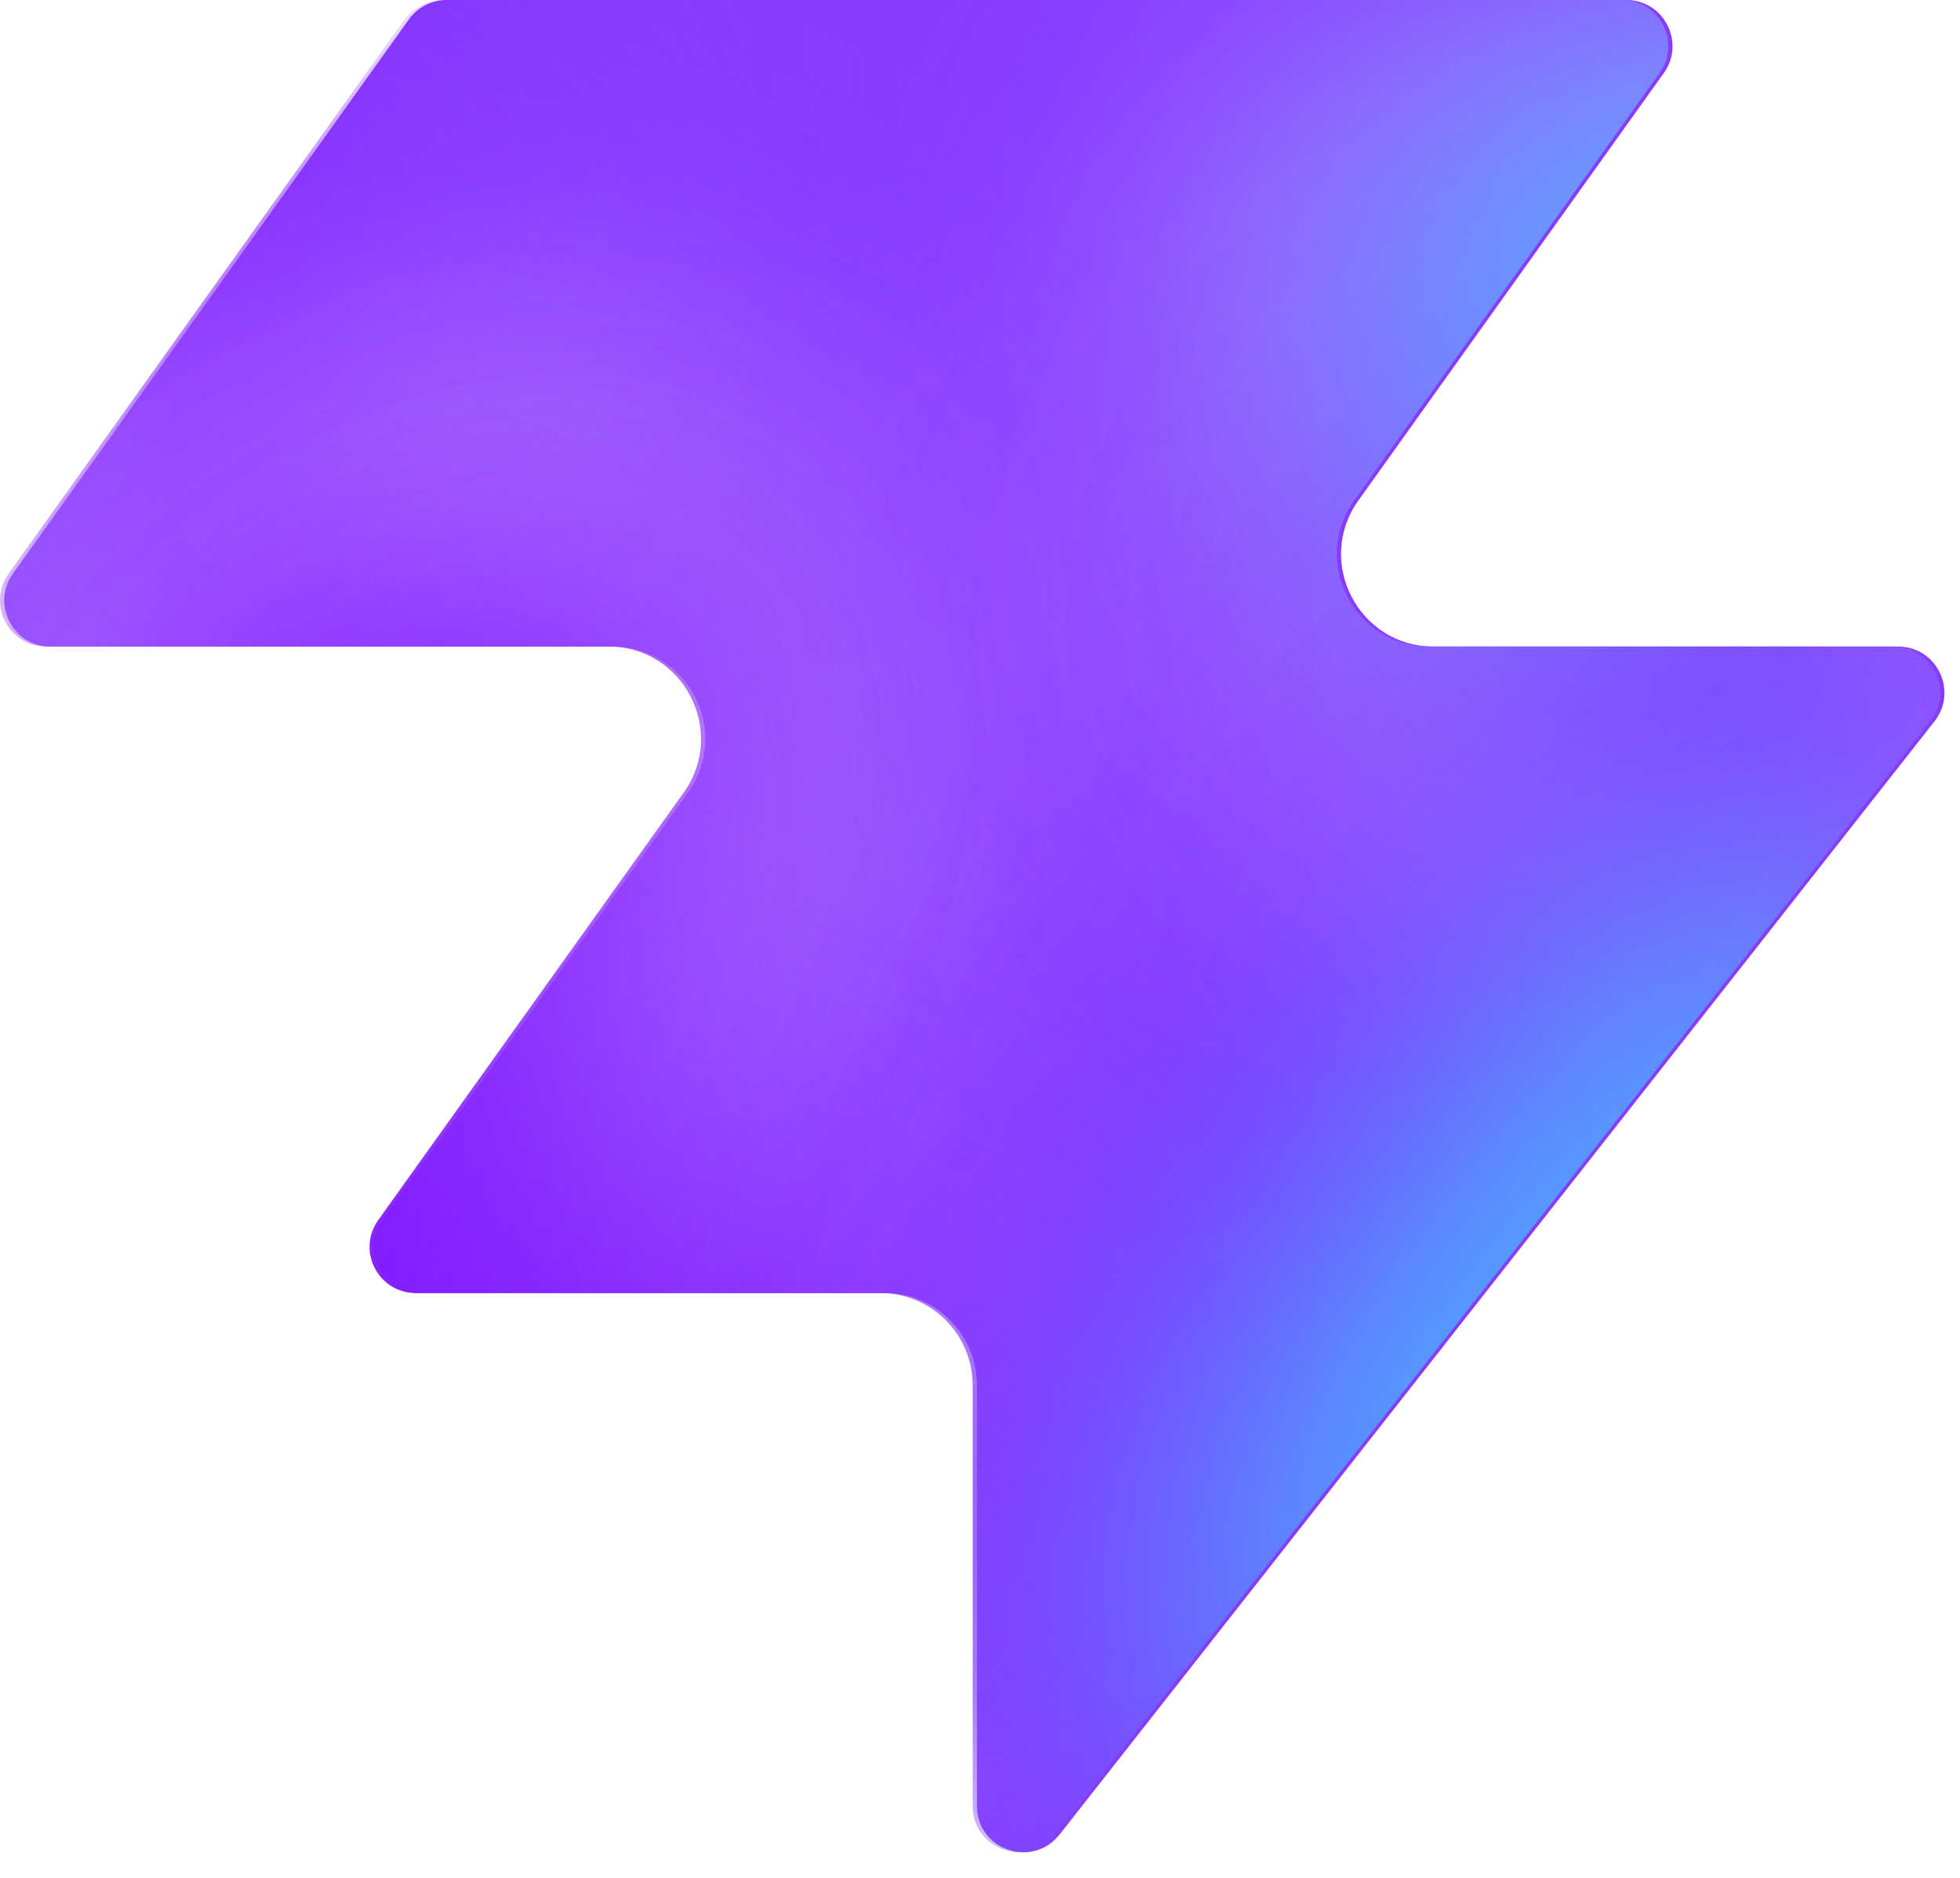
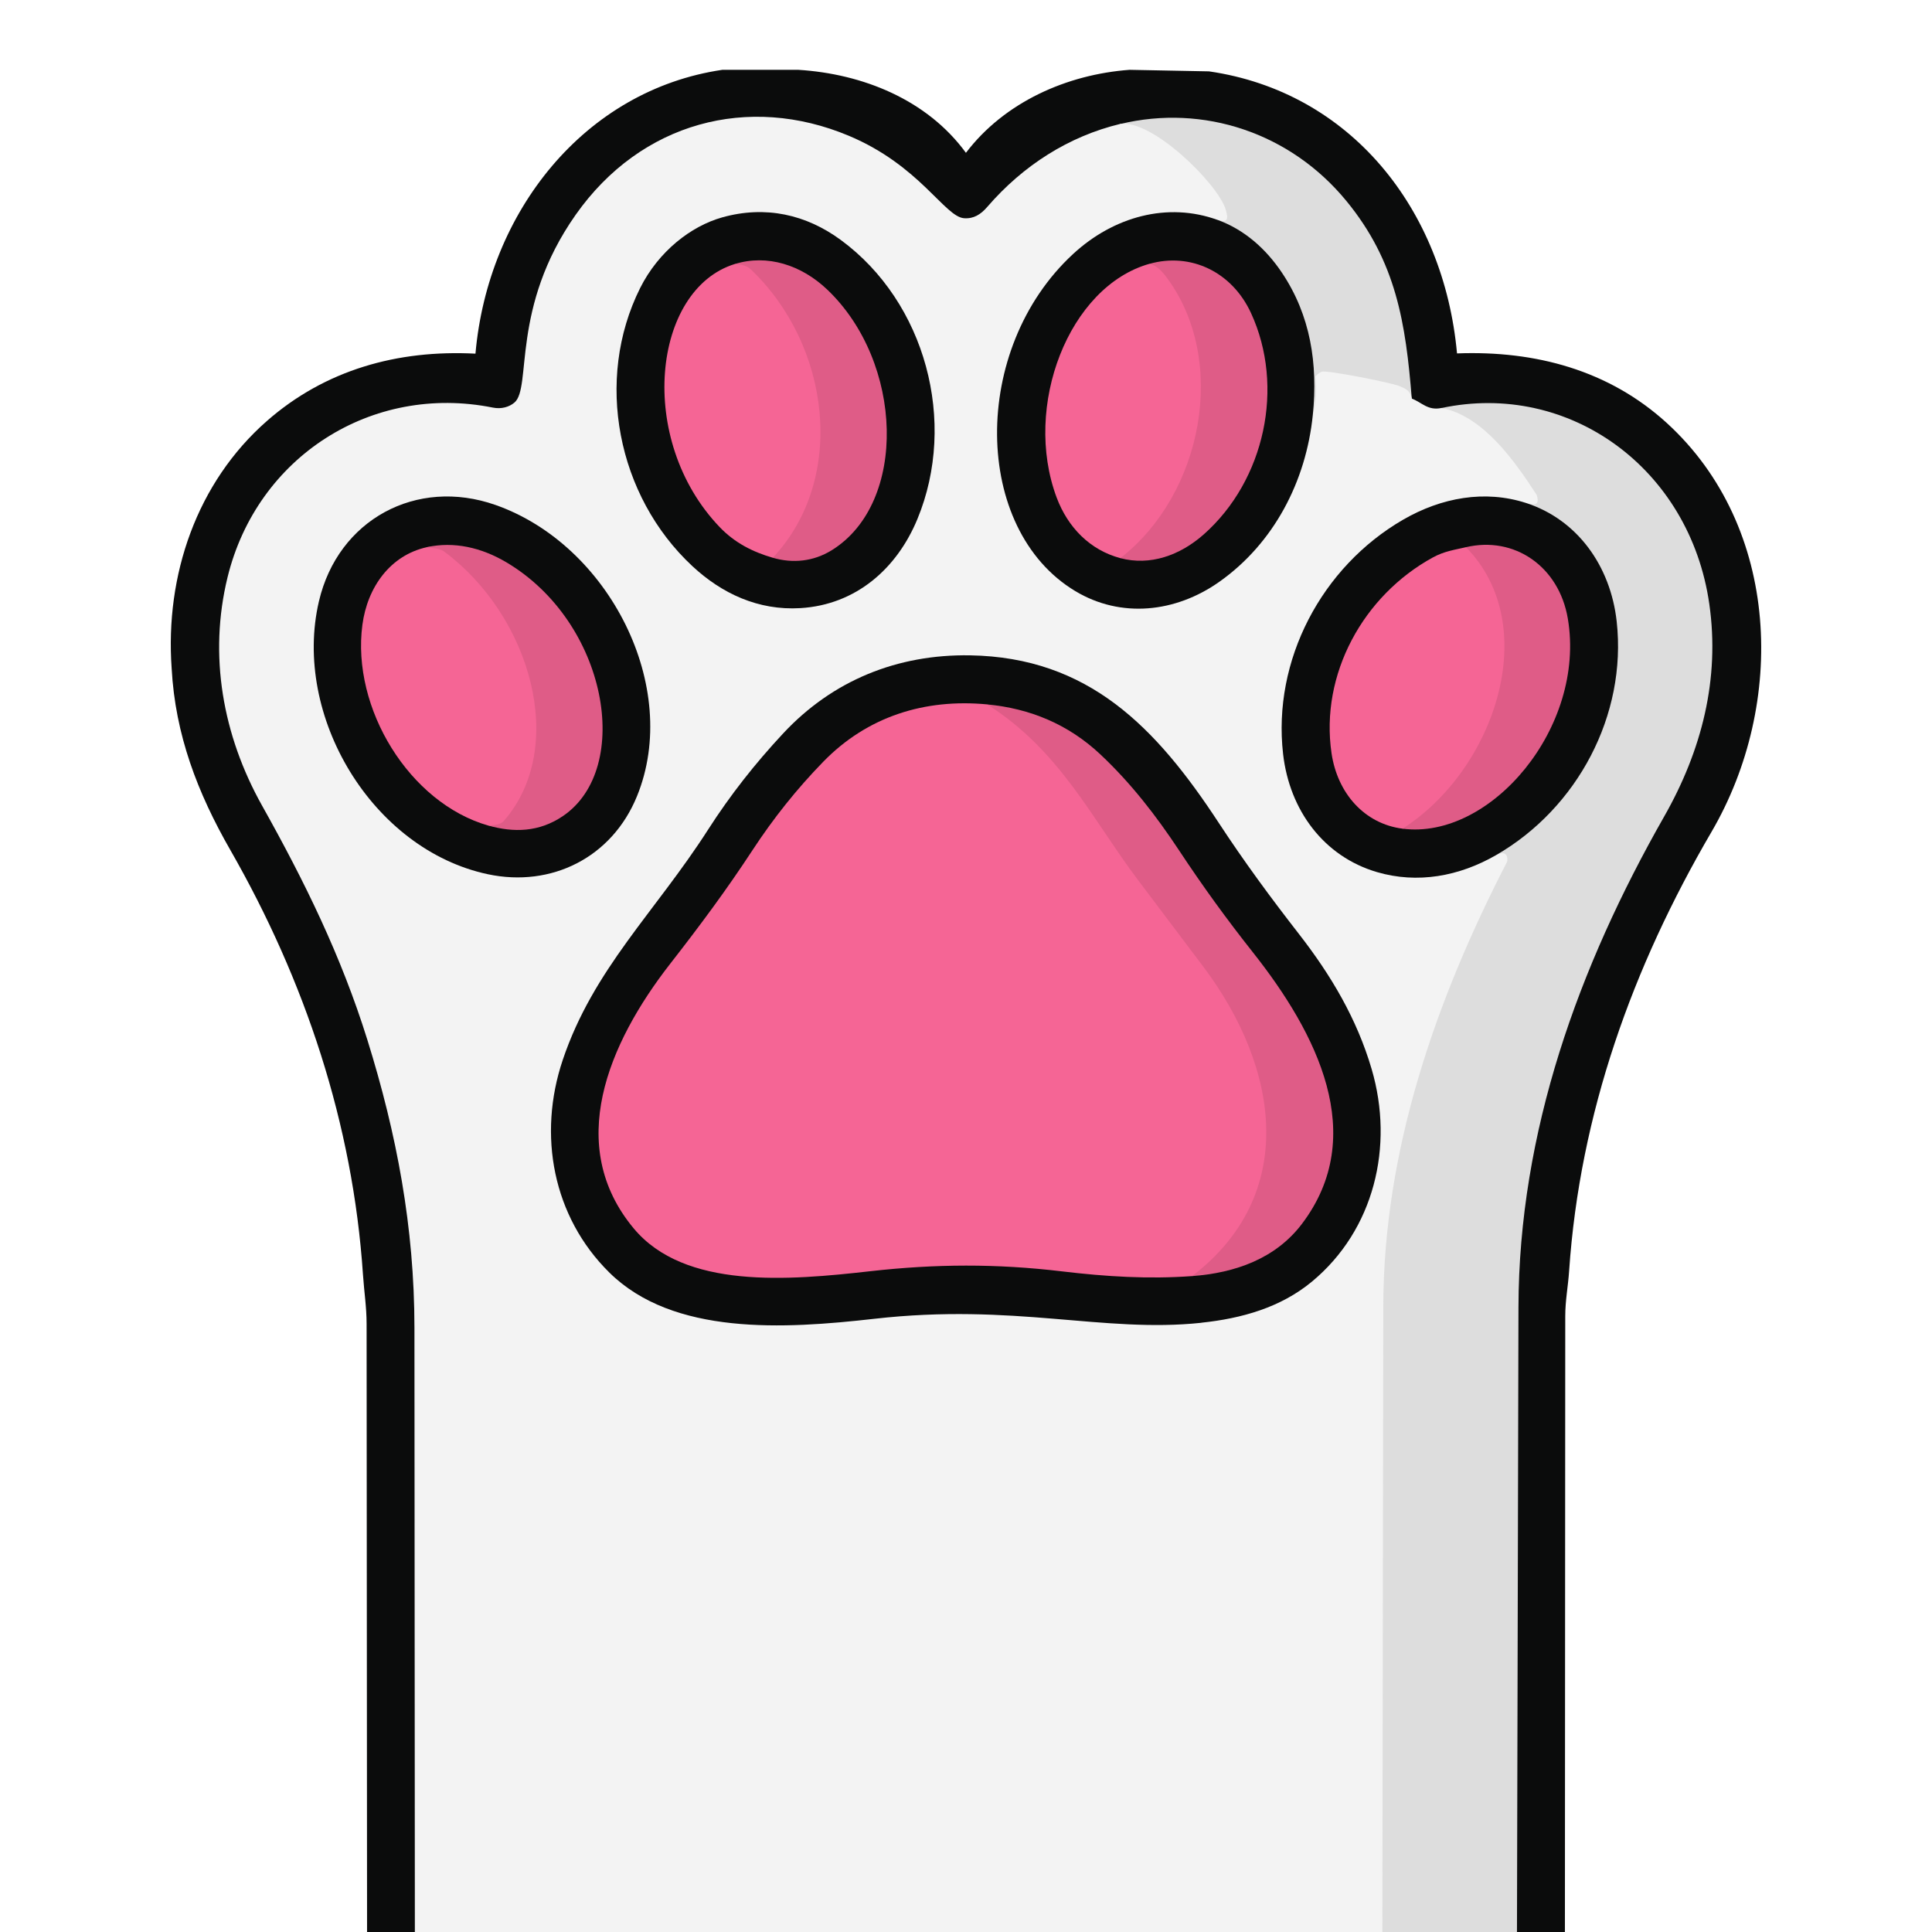
- <svg xmlns="http://www.w3.org/2000/svg" width="48" height="46" fill="none" viewBox="0 0 48 46">
-   <path fill="#863bff" d="M25.946 44.938c-.664.845-2.021.375-2.021-.698V33.937a2.26 2.26 0 0 0-2.262-2.262H10.287c-.92 0-1.456-1.04-.92-1.788l7.48-10.471c1.07-1.497 0-3.578-1.842-3.578H1.237c-.92 0-1.456-1.04-.92-1.788L10.013.474c.214-.297.556-.474.92-.474h28.894c.92 0 1.456 1.04.92 1.788l-7.48 10.471c-1.07 1.498 0 3.579 1.842 3.579h11.377c.943 0 1.473 1.088.89 1.83L25.947 44.94z" style="fill:#863bff;fill:color(display-p3 .525 .23 1);fill-opacity:1" />
-   <mask id="a" width="48" height="46" x="0" y="0" maskUnits="userSpaceOnUse" style="mask-type:alpha">
-     <path fill="#000" d="M25.842 44.938c-.664.844-2.021.375-2.021-.698V33.937a2.26 2.26 0 0 0-2.262-2.262H10.183c-.92 0-1.456-1.04-.92-1.788l7.48-10.471c1.07-1.498 0-3.579-1.842-3.579H1.133c-.92 0-1.456-1.04-.92-1.787L9.91.473c.214-.297.556-.474.92-.474h28.894c.92 0 1.456 1.04.92 1.788l-7.48 10.471c-1.07 1.498 0 3.578 1.842 3.578h11.377c.943 0 1.473 1.088.89 1.832L25.843 44.94z" style="fill:#000;fill-opacity:1" />
-   </mask>
-   <g mask="url(#a)">
-     <g filter="url(#b)">
-       <ellipse cx="5.508" cy="14.704" fill="#ede6ff" rx="5.508" ry="14.704" style="fill:#ede6ff;fill:color(display-p3 .927 .903 1);fill-opacity:1" transform="matrix(.00324 1 1 -.00324 -4.47 31.516)" />
+ <svg xmlns="http://www.w3.org/2000/svg" id="Layer_1" version="1.1" viewBox="0 0 800 800">
+   <defs>
+     <style>
+       .st0 {
+         fill: #f56595;
+       }
+ 
+       .st1 {
+         fill: #df5c87;
+       }
+ 
+       .st2 {
+         fill: #ddd;
+       }
+ 
+       .st3 {
+         fill: #0b0c0c;
+       }
+ 
+       .st4 {
+         fill: #f3f3f3;
+       }
+     </style>
+   </defs>
+   <path class="st3" d="M330.57,28.91c26.63,1.66,53.31,12.33,69.4,34.37,15.99-21.03,41.81-32.46,67.78-34.37l32.87.64c58.46,8.46,97.23,56.87,102.7,116.79,32.48-1.24,62.99,6.98,86.94,28.88,47.07,43.05,49.44,116.18,18.43,169.25-32.69,55.93-54.53,116.67-58.95,181.79-.44,6.52-1.6,12.16-1.6,18.71l-.18,318.42c0,7.58-3.26,12.19-10.75,11.99-5.11-.13-9.24-4.63-9.23-10.12l-3.3-1.16.77-322.78c-.03-76.69,28.03-148.87,65.83-214.42,36.3-74.25,1.23-162.53-87.69-155.95l-6.68-2.02c-1.03,6.83-13.24,2.17-12.31-3.88l-3.67-4.24c-.6-60.26-43.15-116.2-107.74-107.89l-9.28-1.59-3.76,4.42c-21.1,5.92-37.78,19.34-52.22,35.29-6.06,4.03-9.47,3.13-15.22-.08-68.97-78.49-172.37-29.23-173.71,70.24-2.17,6.48-3.76,10.68-11.81,11.09-87.85-16.51-137.33,70.56-101.83,147.62,39.57,69.18,68.68,144.45,69.53,225.17l.25,318.16-3.3,2.03c0,6.01-4.45,10.69-10.69,10.09s-9.1-4.95-9.11-11.99l-.24-315.1c0-7.14-1.01-13.2-1.5-20.46-4.17-62.42-23.96-121.79-54.98-175.93-13.51-23.57-22.75-47.62-24.24-75.08-2.77-38.65,10.41-77,39.4-102.45,24.13-21.19,54.11-29.59,86.4-27.91,5.16-58.67,45.13-109.17,102.3-117.54h31.4Z" />
+   <path class="st2" d="M627.98,865.27l-58.97-.02.48-323.86c.13-65.78,21.5-128.02,51.56-185.36.61-1.16-.13-1.9-1.5-1.98l1.91-5.02c45.61-27,68.59-109.57,12.39-136.55l-1.99-4.22c.64-.03,2.13-1.08,1.45-2.21-9.39-15.63-22.08-27.31-36.4-37.1,52.72-11.22,102.79,24.86,110.87,81.1,4.46,31.03-3.1,60.68-18.7,88.08-35.45,62.26-60.15,130.48-60.32,203.23l-.77,323.91Z" />
+   <path class="st2" d="M584.6,165.07c-12.4-4.69-26.06-5.93-39.42-8.28.47,6.27,1.11,10.85-1.57,15.01l-2.93-4.59c2.27-28.1-8.28-59.03-34.73-71.86l-1.8-4.29c.75-.57,1.34-1.42,1.1-1.77l-1.44-2.18c-10.12-15.29-23.21-28.74-39.92-35.77,34.46-8.3,70.42,3.67,93.56,31.8,20.73,25.2,24.61,50.67,27.14,81.93Z" />
+   <g>
+     <path class="st4" d="M463.9,51.34c13.21-2.02,40.4,24.76,43.62,35.39,1.18,3.88.98,5.72-3.36,4.32l-4.29,2.07c-56.38-12.26-90.99,53.21-82.27,102.55,15.51,87.69,116.2,54.82,122.19-19.91l3.82-3.98c1.32-5.21,1.67-10.5,1.05-15.88.82-.88,1.67-1.64,2.67-2,1.99-.7,28.61,4.47,32.23,6,2.59,1.09,4.39,1.88,5.04,5.15,4.19,1.58,6.61,5.09,12.31,3.88,17.22,3.34,30.1,21.7,39.39,35.99,1.33,4.07-.53,4.51-4.44,3.33l-4.33,2.19c-48-9.41-88.96,37.72-93.15,82.77-4.67,50.15,33.67,81.63,80.33,59.7l4.83,1.13c2.95-1.56,5.02-.7,4.56,2.7-29.55,57.24-51.31,119.59-51.31,184.66l-.48,321.8-3.31,2.03-397.17.04-.22-315.55c-.03-41.49-7.31-80.1-19.51-119.2-10.78-34.55-25.96-65.5-43.56-96.89-16.39-29.23-22.21-62.35-14.31-94.62,12.22-49.93,59.71-80.28,109.82-70.24,3.57.72,6.79-.24,8.96-2.07,7.31-6.16-1.69-39.32,25.37-77.77s71.64-50.07,113.03-32.74c29.48,12.35,39.77,33.59,47.78,34.17,3.95.29,6.88-1.51,9.63-4.7,14.86-17.21,33.78-29.23,55.06-34.35Z" />
+     <g>
+       <path class="st3" d="M331.42,251.81c-17.47,1.05-32.58-6.08-44.72-17.38-31.2-29.04-40.6-77.17-21.64-115.14,7.6-15.21,21.04-25.64,33.96-29.27,17.99-5.05,34.82-1.18,49.17,9.37,35.12,25.82,48.29,75.36,31.7,115.51-8.5,20.58-25.49,35.53-48.47,36.91Z" />
+       <path class="st0" d="M304.2,109.34c13.05-2.62,22.68,14.99,28.08,25.52,11.1,21.64,14.33,48.15,6.32,71.32-3.07,8.87-9.01,23.63-18.59,24.78-8.33-2.43-15.73-6.14-22.02-12.71-34.66-36.24-27.78-98.35,6.21-108.91Z" />
+       <path class="st1" d="M320.01,230.96c30.92-33.04,23.67-88.29-9.15-119.44-2.15-2.04-5.02-1.99-6.65-2.18,13.5-4.2,27.63.41,38.28,10.52,31.73,30.15,33.44,88.37,1.99,107.93-7.64,4.75-16.21,5.58-24.47,3.17Z" />
    </g>
-     <g filter="url(#c)">
-       <ellipse cx="10.399" cy="29.851" fill="#ede6ff" rx="10.399" ry="29.851" style="fill:#ede6ff;fill:color(display-p3 .927 .903 1);fill-opacity:1" transform="matrix(.00324 1 1 -.00324 -39.328 7.883)" />
+     <g>
+       <path class="st3" d="M263.76,329.7c-10.39,25.46-35.49,37.86-61.7,32.31-47.92-10.15-81.1-65.57-70-113.02,7.91-33.85,40.41-51.37,73.07-39.91,47.13,16.54,77.04,75.49,58.63,120.62Z" />
+       <path class="st0" d="M176.77,226.57c9.14-1.11,13.61,2.55,20,8.65,23.98,22.91,38.36,67.54,20.81,97.75-4.32,7.44-6.5,10.54-15.39,8.88-32.64-9.32-56.71-48.52-52.13-83.12,2.07-15.67,11.62-28.85,26.71-32.16Z" />
+       <path class="st1" d="M202.19,341.84c2.04-.21,4.94-.19,6.42-1.89,26.68-30.6,11.17-84.83-24.56-111.47-2.39-1.78-5.67-1.44-7.28-1.92,11.18-2.45,22.55.15,32.86,6.25,41.97,24.83,52.47,85.27,23.56,105.04-9.93,6.79-20.54,6.97-31.01,3.98Z" />
    </g>
-     <g filter="url(#d)">
-       <ellipse cx="5.508" cy="30.487" fill="#7e14ff" rx="5.508" ry="30.487" style="fill:#7e14ff;fill:color(display-p3 .492 .077 1);fill-opacity:1" transform="rotate(89.814 -25.913 -14.639)scale(1 -1)" />
-     </g>
-     <g filter="url(#e)">
-       <ellipse cx="5.508" cy="30.599" fill="#7e14ff" rx="5.508" ry="30.599" style="fill:#7e14ff;fill:color(display-p3 .492 .077 1);fill-opacity:1" transform="rotate(89.814 -32.644 -3.334)scale(1 -1)" />
-     </g>
-     <g filter="url(#f)">
-       <ellipse cx="5.508" cy="30.599" fill="#7e14ff" rx="5.508" ry="30.599" style="fill:#7e14ff;fill:color(display-p3 .492 .077 1);fill-opacity:1" transform="matrix(.00324 1 1 -.00324 -34.34 30.47)" />
-     </g>
-     <g filter="url(#g)">
-       <ellipse cx="14.072" cy="22.078" fill="#ede6ff" rx="14.072" ry="22.078" style="fill:#ede6ff;fill:color(display-p3 .927 .903 1);fill-opacity:1" transform="rotate(93.35 24.506 48.493)scale(-1 1)" />
-     </g>
-     <g filter="url(#h)">
-       <ellipse cx="3.47" cy="21.501" fill="#7e14ff" rx="3.47" ry="21.501" style="fill:#7e14ff;fill:color(display-p3 .492 .077 1);fill-opacity:1" transform="rotate(89.009 28.708 47.59)scale(-1 1)" />
-     </g>
-     <g filter="url(#i)">
-       <ellipse cx="3.47" cy="21.501" fill="#7e14ff" rx="3.47" ry="21.501" style="fill:#7e14ff;fill:color(display-p3 .492 .077 1);fill-opacity:1" transform="rotate(89.009 28.708 47.59)scale(-1 1)" />
-     </g>
-     <g filter="url(#j)">
-       <ellipse cx=".387" cy="8.972" fill="#7e14ff" rx="4.407" ry="29.108" style="fill:#7e14ff;fill:color(display-p3 .492 .077 1);fill-opacity:1" transform="rotate(39.51 .387 8.972)" />
-     </g>
-     <g filter="url(#k)">
-       <ellipse cx="47.523" cy="-6.092" fill="#7e14ff" rx="4.407" ry="29.108" style="fill:#7e14ff;fill:color(display-p3 .492 .077 1);fill-opacity:1" transform="rotate(37.892 47.523 -6.092)" />
-     </g>
-     <g filter="url(#l)">
-       <ellipse cx="41.412" cy="6.333" fill="#47bfff" rx="5.971" ry="9.665" style="fill:#47bfff;fill:color(display-p3 .28 .748 1);fill-opacity:1" transform="rotate(37.892 41.412 6.333)" />
-     </g>
-     <g filter="url(#m)">
-       <ellipse cx="-1.879" cy="38.332" fill="#7e14ff" rx="4.407" ry="29.108" style="fill:#7e14ff;fill:color(display-p3 .492 .077 1);fill-opacity:1" transform="rotate(37.892 -1.88 38.332)" />
-     </g>
-     <g filter="url(#n)">
-       <ellipse cx="-1.879" cy="38.332" fill="#7e14ff" rx="4.407" ry="29.108" style="fill:#7e14ff;fill:color(display-p3 .492 .077 1);fill-opacity:1" transform="rotate(37.892 -1.88 38.332)" />
-     </g>
-     <g filter="url(#o)">
-       <ellipse cx="35.651" cy="29.907" fill="#7e14ff" rx="4.407" ry="29.108" style="fill:#7e14ff;fill:color(display-p3 .492 .077 1);fill-opacity:1" transform="rotate(37.892 35.651 29.907)" />
-     </g>
-     <g filter="url(#p)">
-       <ellipse cx="38.418" cy="32.4" fill="#47bfff" rx="5.971" ry="15.297" style="fill:#47bfff;fill:color(display-p3 .28 .748 1);fill-opacity:1" transform="rotate(37.892 38.418 32.4)" />
+     <g>
+       <path class="st3" d="M497.45,547.74c-40.75,4.31-77.41-8.25-135.48-1.65-37.4,4.25-83.18,6.94-109.63-19.13-23.46-23.13-29.77-57.02-19.32-88.06,12.66-37.63,38.27-61.2,60.17-95.35,9.26-14.44,19.52-27.44,31.08-39.84,20.49-21.99,47.34-32.84,77.39-32.35,49.11.81,77.07,29.79,103,69.37,10.58,16.14,21.41,30.85,33.24,46.06,13.31,17.12,23.95,35.09,30.07,55.9,9.4,31.97,1,66.68-24.74,88.01-12.94,10.72-29.08,15.25-45.78,17.01Z" />
+       <path class="st0" d="M408.74,291.67c14.41,5.16,26.17,14.62,35.27,28.39l27.18,38.73c33.2,41.39,84.38,106.3,39.25,158.12-5,5.74-9.03,9.66-16.81,11.49-18.08,1.32-35.68.22-53.96-1.96-26.97-3.23-52.38-3.1-79.37-.05-33.92,3.83-76.88,7.52-97.9-17.74-28.44-34.18-10.77-76.38,15.17-109.65,12.08-15.49,23.24-30.49,34.01-46.94,8.72-13.31,18.36-25.39,29.31-36.64,18.22-18.72,41.95-26.2,67.85-23.75Z" />
+       <path class="st1" d="M493.63,528.4c43.88-33.51,36.45-85.92,4.53-128.26l-26.97-35.78c-18.96-25.16-32.31-53.71-62.45-72.68,17.8,1.69,33.59,8.22,46.86,20.66,12.57,11.79,23.05,25.29,32.66,39.83,9.77,14.78,19.57,28.31,30.56,42.2,26.54,33.54,48.02,75.81,20.26,112.44-10.89,14.37-27.63,20.29-45.45,21.59Z" />
    </g>
  </g>
-   <defs>
-     <filter id="b" width="60.045" height="41.654" x="-19.77" y="16.149" color-interpolation-filters="sRGB" filterUnits="userSpaceOnUse">
-       <feFlood flood-opacity="0" result="BackgroundImageFix" />
-       <feBlend in="SourceGraphic" in2="BackgroundImageFix" result="shape" />
-       <feGaussianBlur result="effect1_foregroundBlur_2002_17158" stdDeviation="7.659" />
-     </filter>
-     <filter id="c" width="90.34" height="51.437" x="-54.613" y="-7.533" color-interpolation-filters="sRGB" filterUnits="userSpaceOnUse">
-       <feFlood flood-opacity="0" result="BackgroundImageFix" />
-       <feBlend in="SourceGraphic" in2="BackgroundImageFix" result="shape" />
-       <feGaussianBlur result="effect1_foregroundBlur_2002_17158" stdDeviation="7.659" />
-     </filter>
-     <filter id="d" width="79.355" height="29.4" x="-49.64" y="2.03" color-interpolation-filters="sRGB" filterUnits="userSpaceOnUse">
-       <feFlood flood-opacity="0" result="BackgroundImageFix" />
-       <feBlend in="SourceGraphic" in2="BackgroundImageFix" result="shape" />
-       <feGaussianBlur result="effect1_foregroundBlur_2002_17158" stdDeviation="4.596" />
-     </filter>
-     <filter id="e" width="79.579" height="29.4" x="-45.045" y="20.029" color-interpolation-filters="sRGB" filterUnits="userSpaceOnUse">
-       <feFlood flood-opacity="0" result="BackgroundImageFix" />
-       <feBlend in="SourceGraphic" in2="BackgroundImageFix" result="shape" />
-       <feGaussianBlur result="effect1_foregroundBlur_2002_17158" stdDeviation="4.596" />
-     </filter>
-     <filter id="f" width="79.579" height="29.4" x="-43.513" y="21.178" color-interpolation-filters="sRGB" filterUnits="userSpaceOnUse">
-       <feFlood flood-opacity="0" result="BackgroundImageFix" />
-       <feBlend in="SourceGraphic" in2="BackgroundImageFix" result="shape" />
-       <feGaussianBlur result="effect1_foregroundBlur_2002_17158" stdDeviation="4.596" />
-     </filter>
-     <filter id="g" width="74.749" height="58.852" x="15.756" y="-17.901" color-interpolation-filters="sRGB" filterUnits="userSpaceOnUse">
-       <feFlood flood-opacity="0" result="BackgroundImageFix" />
-       <feBlend in="SourceGraphic" in2="BackgroundImageFix" result="shape" />
-       <feGaussianBlur result="effect1_foregroundBlur_2002_17158" stdDeviation="7.659" />
-     </filter>
-     <filter id="h" width="61.377" height="25.362" x="23.548" y="2.284" color-interpolation-filters="sRGB" filterUnits="userSpaceOnUse">
-       <feFlood flood-opacity="0" result="BackgroundImageFix" />
-       <feBlend in="SourceGraphic" in2="BackgroundImageFix" result="shape" />
-       <feGaussianBlur result="effect1_foregroundBlur_2002_17158" stdDeviation="4.596" />
-     </filter>
-     <filter id="i" width="61.377" height="25.362" x="23.548" y="2.284" color-interpolation-filters="sRGB" filterUnits="userSpaceOnUse">
-       <feFlood flood-opacity="0" result="BackgroundImageFix" />
-       <feBlend in="SourceGraphic" in2="BackgroundImageFix" result="shape" />
-       <feGaussianBlur result="effect1_foregroundBlur_2002_17158" stdDeviation="4.596" />
-     </filter>
-     <filter id="j" width="56.045" height="63.649" x="-27.636" y="-22.853" color-interpolation-filters="sRGB" filterUnits="userSpaceOnUse">
-       <feFlood flood-opacity="0" result="BackgroundImageFix" />
-       <feBlend in="SourceGraphic" in2="BackgroundImageFix" result="shape" />
-       <feGaussianBlur result="effect1_foregroundBlur_2002_17158" stdDeviation="4.596" />
-     </filter>
-     <filter id="k" width="54.814" height="64.646" x="20.116" y="-38.415" color-interpolation-filters="sRGB" filterUnits="userSpaceOnUse">
-       <feFlood flood-opacity="0" result="BackgroundImageFix" />
-       <feBlend in="SourceGraphic" in2="BackgroundImageFix" result="shape" />
-       <feGaussianBlur result="effect1_foregroundBlur_2002_17158" stdDeviation="4.596" />
-     </filter>
-     <filter id="l" width="33.541" height="35.313" x="24.641" y="-11.323" color-interpolation-filters="sRGB" filterUnits="userSpaceOnUse">
-       <feFlood flood-opacity="0" result="BackgroundImageFix" />
-       <feBlend in="SourceGraphic" in2="BackgroundImageFix" result="shape" />
-       <feGaussianBlur result="effect1_foregroundBlur_2002_17158" stdDeviation="4.596" />
-     </filter>
-     <filter id="m" width="54.814" height="64.646" x="-29.286" y="6.009" color-interpolation-filters="sRGB" filterUnits="userSpaceOnUse">
-       <feFlood flood-opacity="0" result="BackgroundImageFix" />
-       <feBlend in="SourceGraphic" in2="BackgroundImageFix" result="shape" />
-       <feGaussianBlur result="effect1_foregroundBlur_2002_17158" stdDeviation="4.596" />
-     </filter>
-     <filter id="n" width="54.814" height="64.646" x="-29.286" y="6.009" color-interpolation-filters="sRGB" filterUnits="userSpaceOnUse">
-       <feFlood flood-opacity="0" result="BackgroundImageFix" />
-       <feBlend in="SourceGraphic" in2="BackgroundImageFix" result="shape" />
-       <feGaussianBlur result="effect1_foregroundBlur_2002_17158" stdDeviation="4.596" />
-     </filter>
-     <filter id="o" width="54.814" height="64.646" x="8.244" y="-2.416" color-interpolation-filters="sRGB" filterUnits="userSpaceOnUse">
-       <feFlood flood-opacity="0" result="BackgroundImageFix" />
-       <feBlend in="SourceGraphic" in2="BackgroundImageFix" result="shape" />
-       <feGaussianBlur result="effect1_foregroundBlur_2002_17158" stdDeviation="4.596" />
-     </filter>
-     <filter id="p" width="39.409" height="43.623" x="18.713" y="10.588" color-interpolation-filters="sRGB" filterUnits="userSpaceOnUse">
-       <feFlood flood-opacity="0" result="BackgroundImageFix" />
-       <feBlend in="SourceGraphic" in2="BackgroundImageFix" result="shape" />
-       <feGaussianBlur result="effect1_foregroundBlur_2002_17158" stdDeviation="4.596" />
-     </filter>
-   </defs>
+   <g>
+     <path class="st3" d="M631.86,208.26c21.21,6.85,35.03,26,37.58,49.1,4.27,38.77-16.26,77.28-49.89,96.69-15.37,8.87-32.64,11.97-49.36,7.07-22.06-6.47-36.23-25.62-38.89-48.9-4.44-38.78,15.94-77.5,49.72-97.04,15.92-9.21,33.88-12.39,50.84-6.92Z" />
+     <path class="st0" d="M607.02,226.58c3.55-.06,4.99,1.13,7.26,3.36,22.75,22.34,9.46,70.17-7.2,92.73-6.6,8.94-14.8,19.13-26.31,20.47-15.83-2.04-26.98-14.7-29.41-31.24-4.8-32.66,13.11-65.34,42.04-81.12,4.73-2.58,9.04-3.12,13.62-4.2Z" />
+     <path class="st1" d="M580.76,343.14c38.24-24.39,58.25-84.04,26.26-116.56,20.05-4.72,38.54,7.95,42.19,29.6,7.58,44.89-31.91,91.68-68.45,86.96Z" />
+   </g>
+   <g>
+     <path class="st3" d="M504.16,91.05c11.21,4.07,20.08,12.05,26.65,21.85,11.85,17.67,14.94,37.68,12.8,58.89-2.78,27.53-16.16,53.21-38.76,69.15-18.09,12.76-40.7,15.17-59.6,3.82-42.61-25.6-43.47-100.34-.86-139.63,16.75-15.45,39.08-21.59,59.76-14.07Z" />
+     <path class="st0" d="M475.98,109.24c10.17-1.22,15.22,11.13,18.64,19.52,10.4,25.53,6.6,56.21-7.06,79.83-5.13,8.88-13.08,21.63-23.65,22.52-12.5-3.32-21.74-12.67-26.39-25.13-14.09-37.77,5-87.34,38.46-96.75Z" />
+     <path class="st1" d="M463.92,231.11c34.24-26.62,44.75-82.18,19.01-116.42-2.16-2.88-4.26-4.82-6.94-5.45,17.04-4.79,34.14,3.28,42.03,20.39,14.06,30.52,5.71,69.19-19.48,91.57-9.99,8.87-22.39,13.16-34.62,9.92Z" />
+   </g>
</svg>
